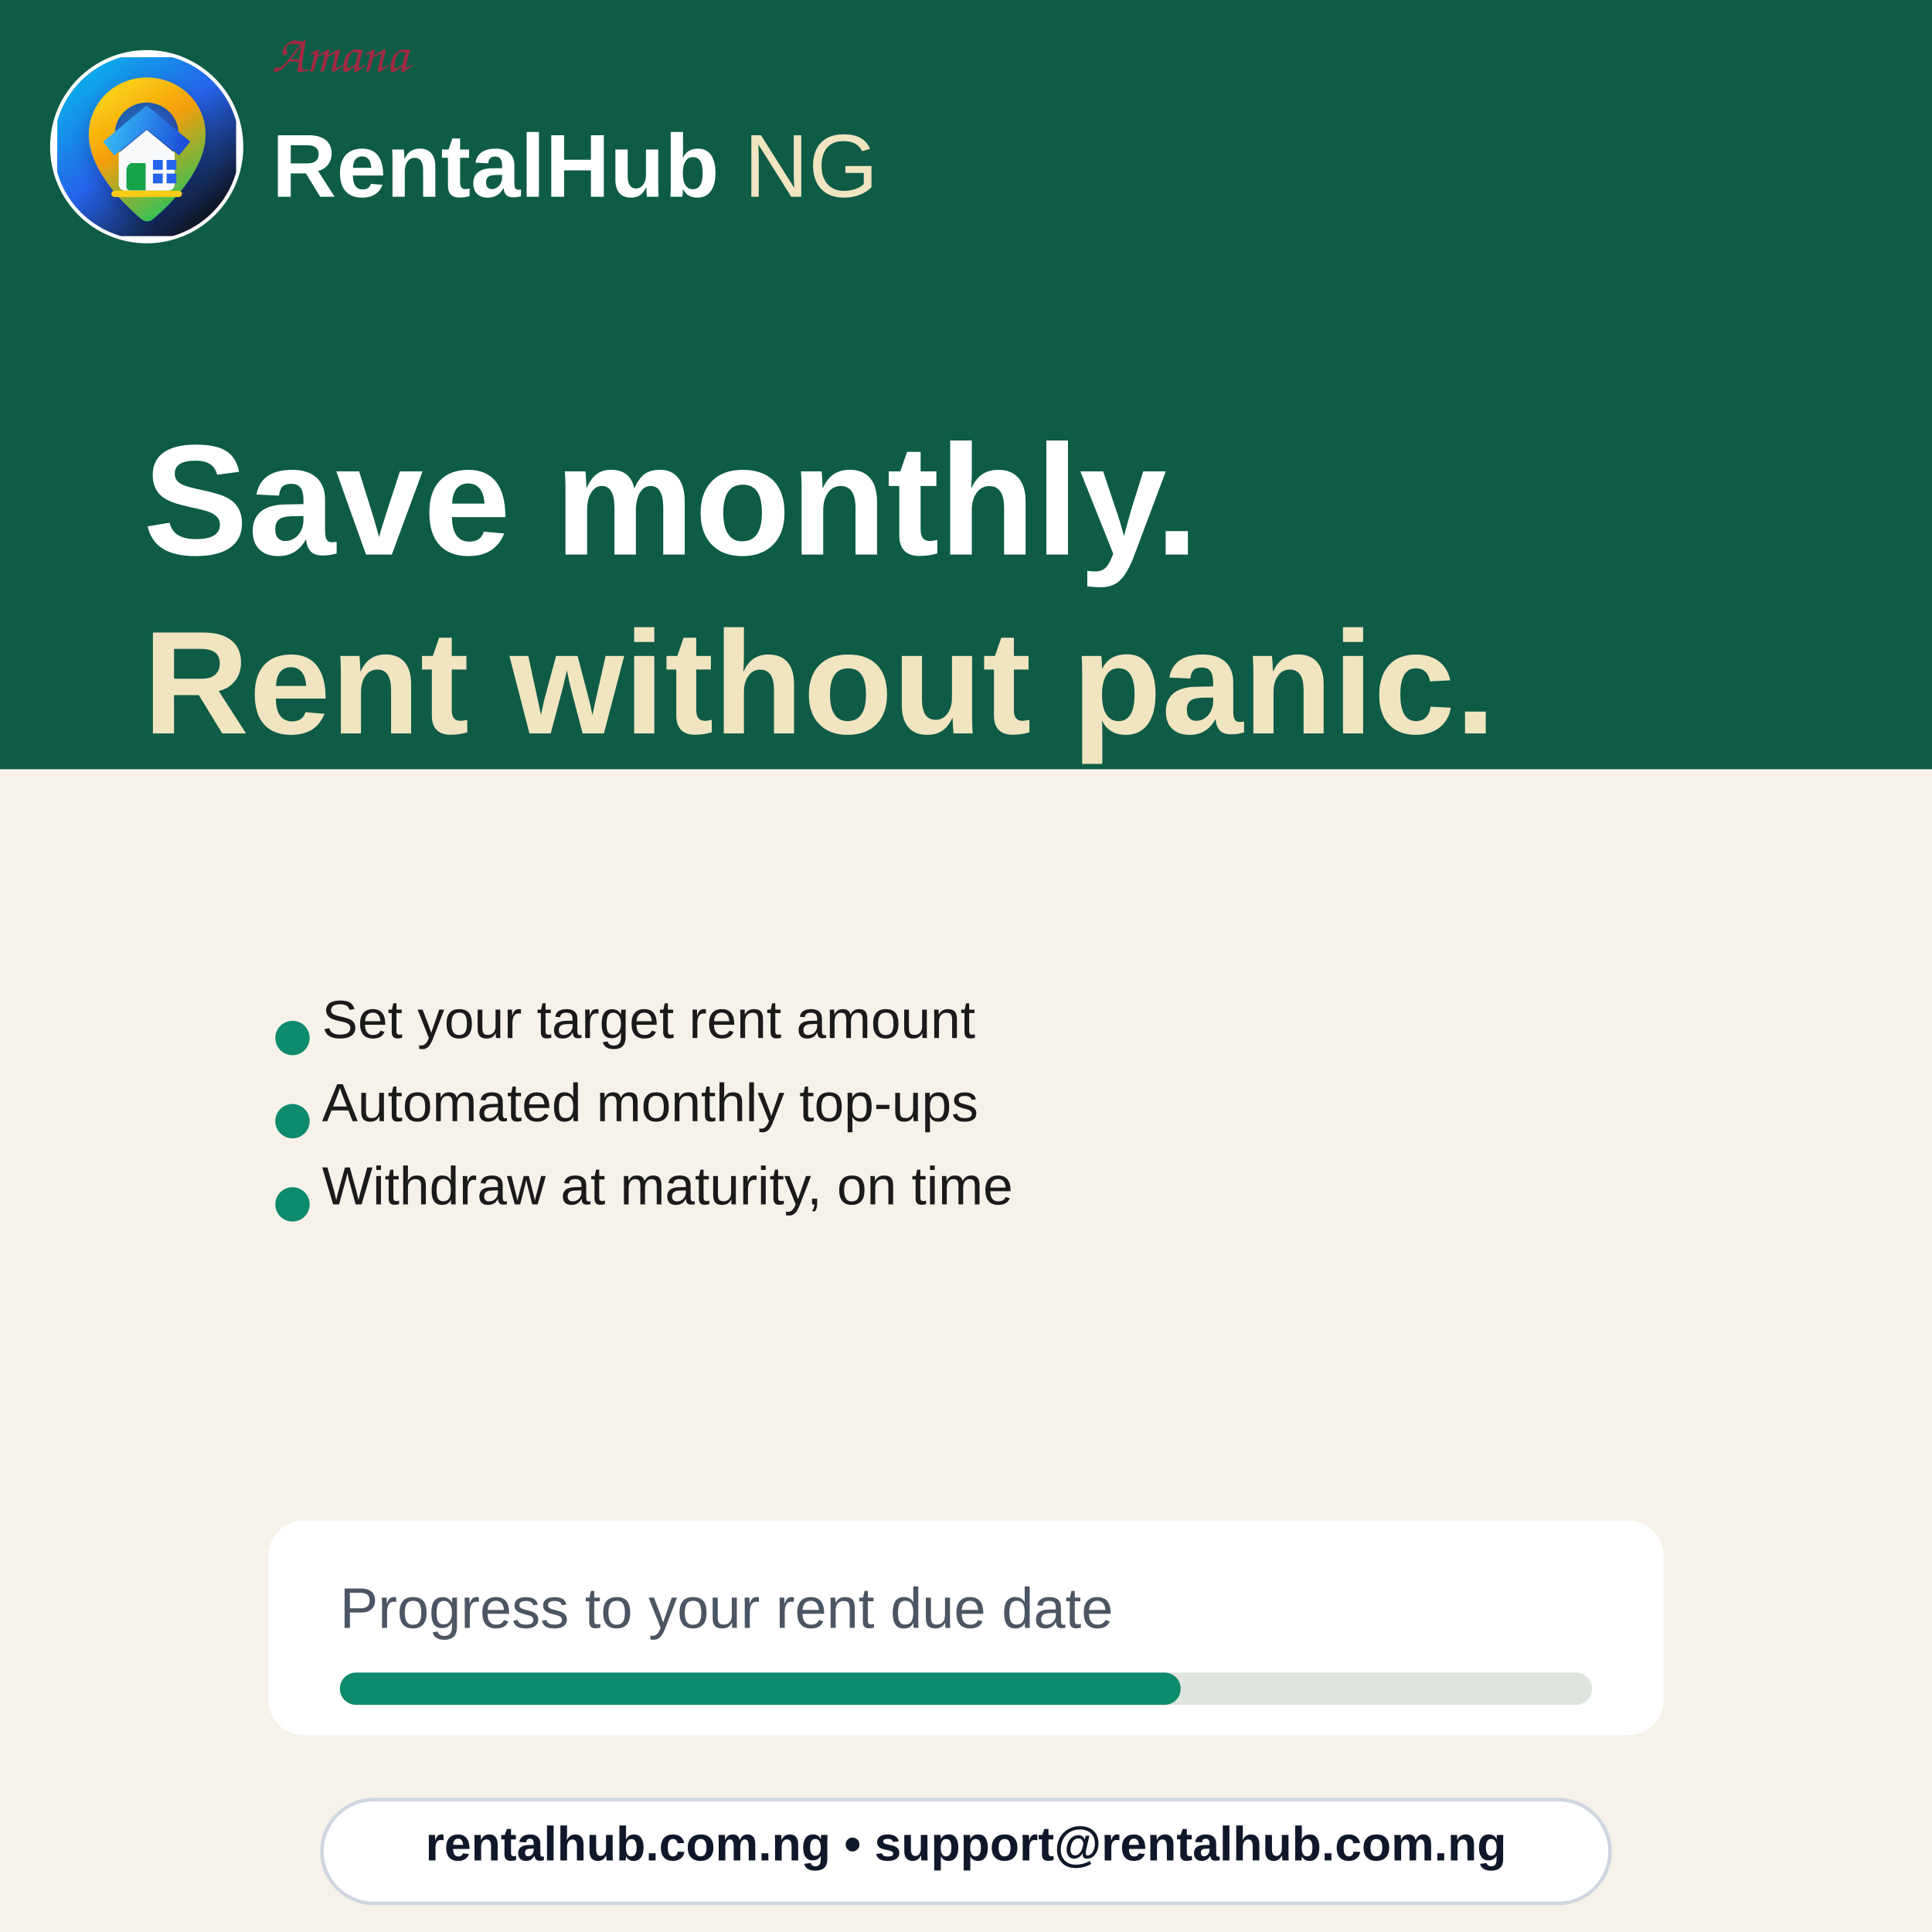
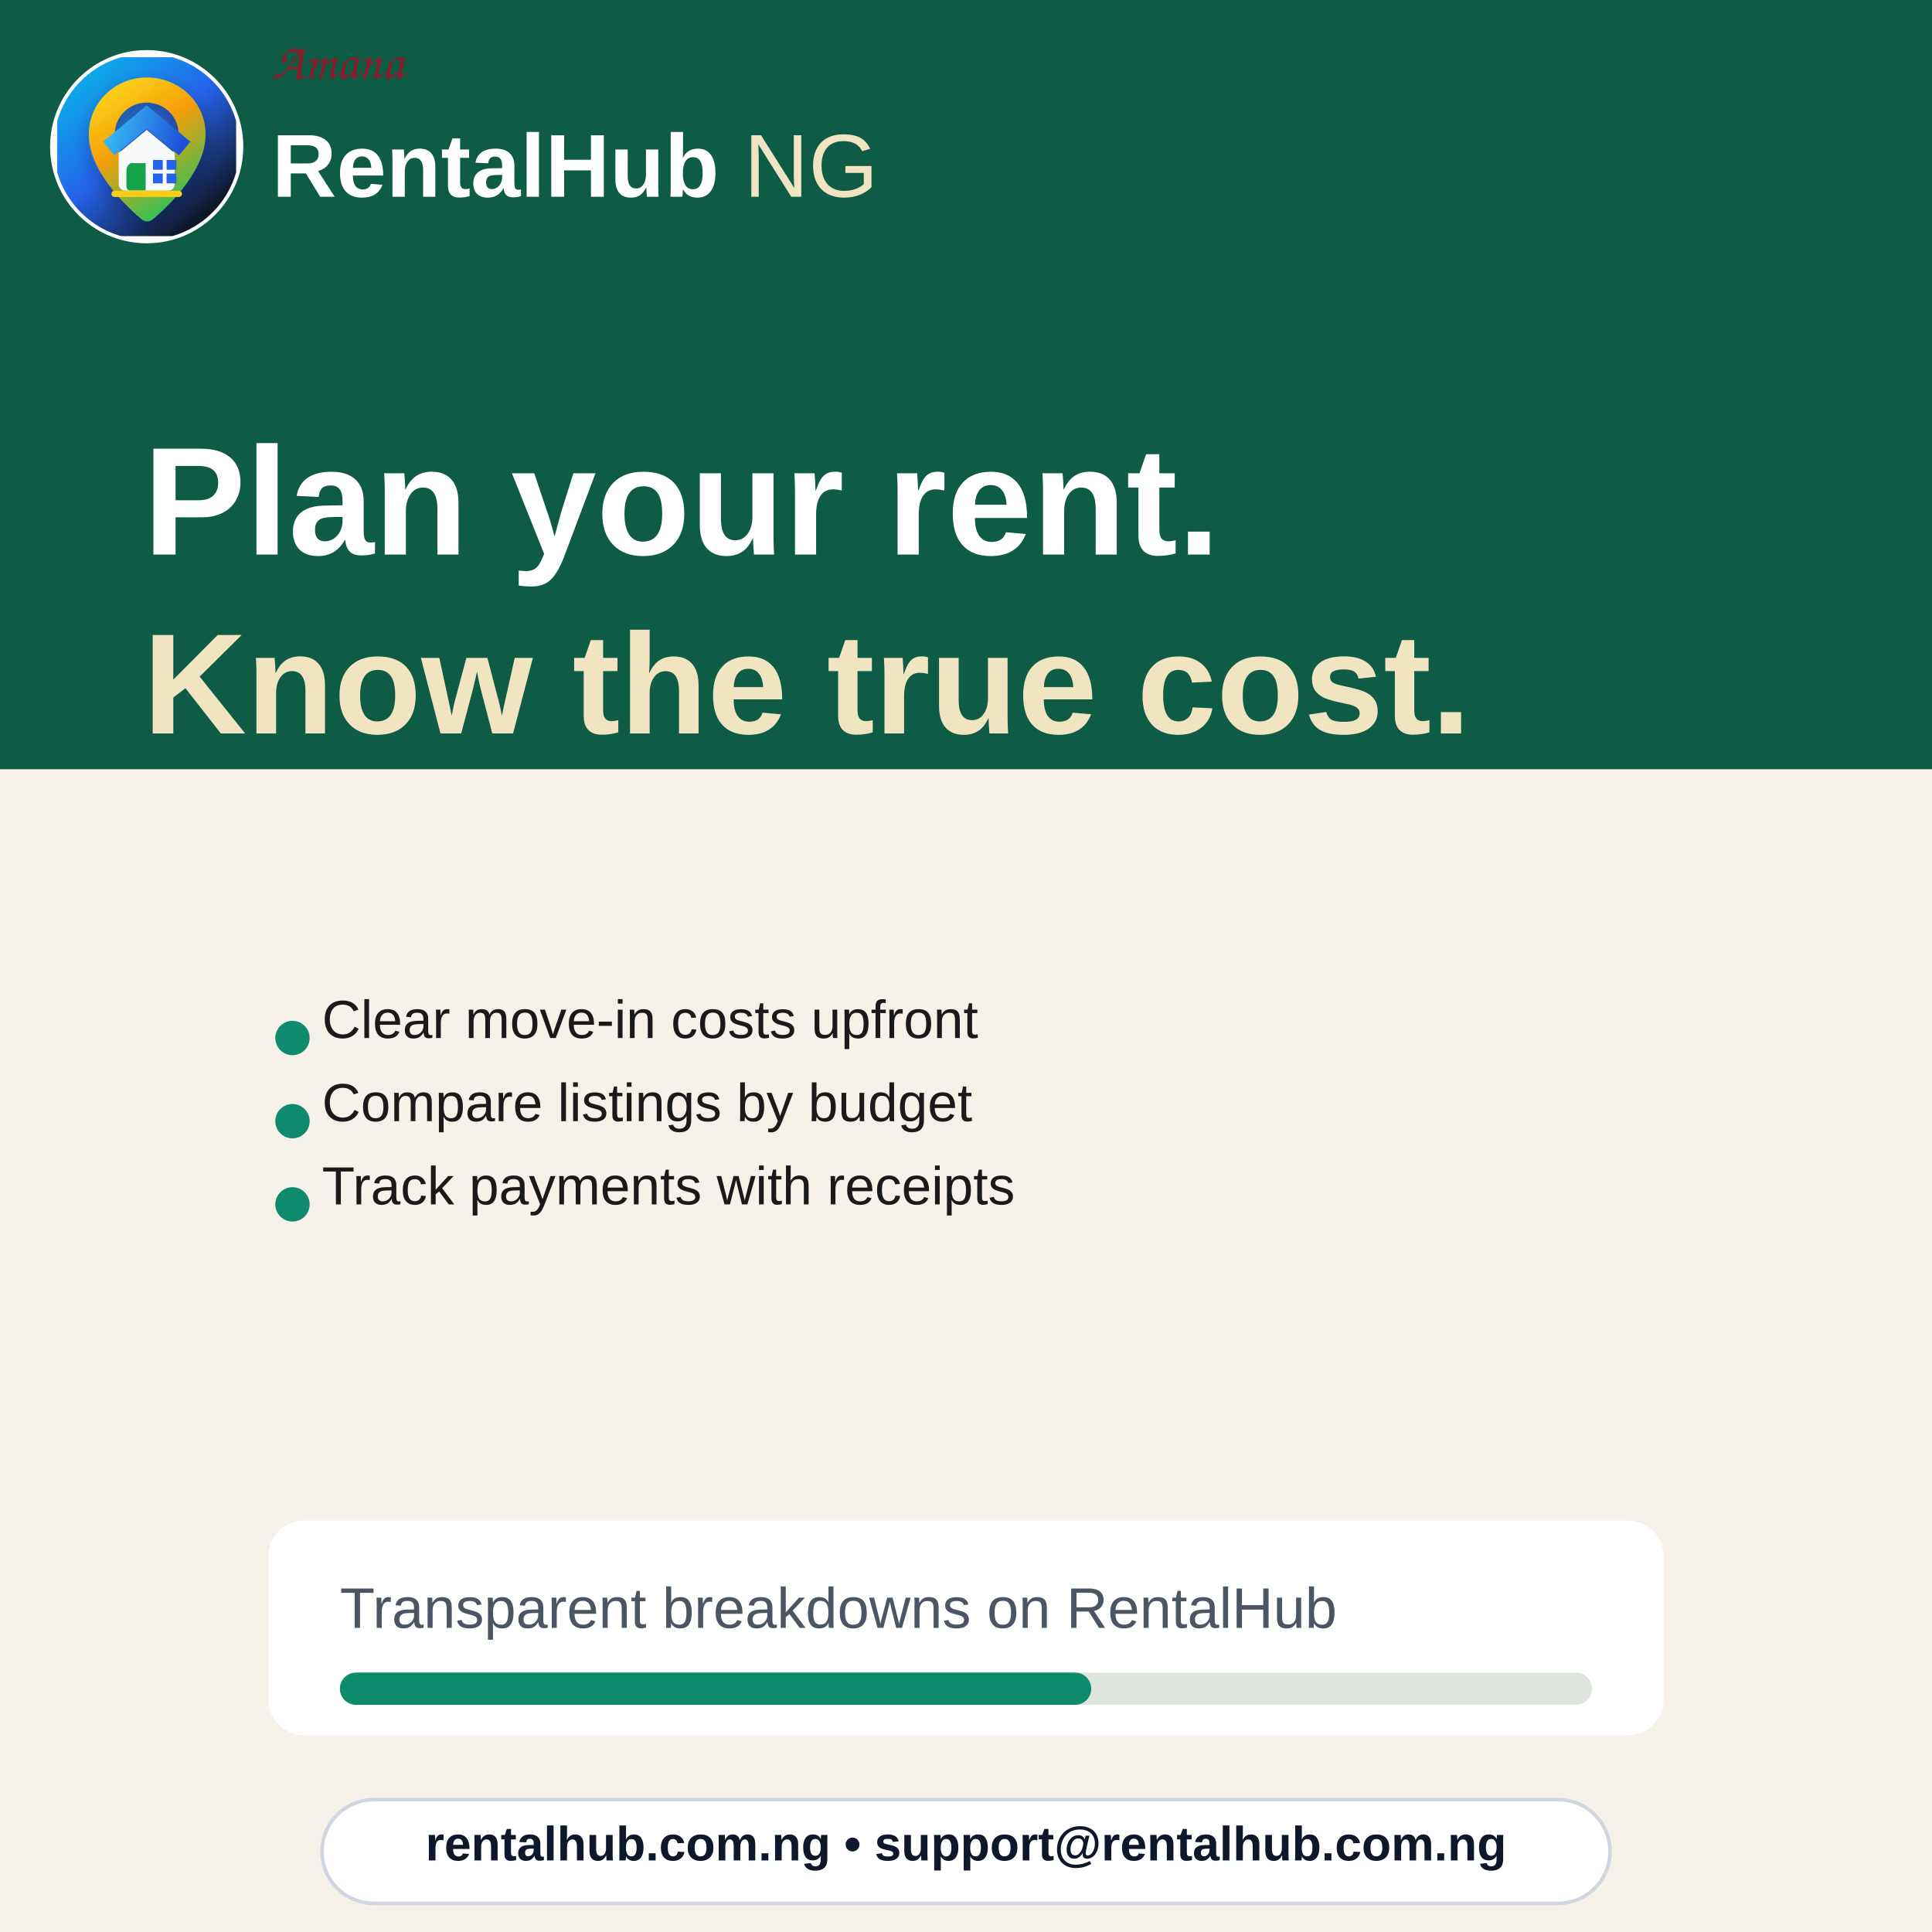
<svg xmlns="http://www.w3.org/2000/svg" width="1080" height="1080" viewBox="0 0 1080 1080" preserveAspectRatio="xMidYMid slice">
  <defs>
    <linearGradient id="sky" x1="96" x2="416" y1="62" y2="450" gradientUnits="userSpaceOnUse">
      <stop offset="0" stop-color="#0ea5e9" />
      <stop offset="0.46" stop-color="#2563eb" />
      <stop offset="1" stop-color="#0f172a" />
    </linearGradient>
    <linearGradient id="pin" x1="160" x2="372" y1="104" y2="430" gradientUnits="userSpaceOnUse">
      <stop offset="0" stop-color="#facc15" />
      <stop offset="0.38" stop-color="#f59e0b" />
      <stop offset="1" stop-color="#22c55e" />
    </linearGradient>
    <linearGradient id="roof" x1="148" x2="363" y1="180" y2="250" gradientUnits="userSpaceOnUse">
      <stop offset="0" stop-color="#38bdf8" />
      <stop offset="1" stop-color="#1d4ed8" />
    </linearGradient>
    <filter id="shadow" x="-25%" y="-20%" width="150%" height="160%">
      <feDropShadow dx="0" dy="20" stdDeviation="24" flood-color="#0f172a" flood-opacity="0.24" />
    </filter>
  </defs>
  <rect width="1080" height="1080" fill="#F6F2E9" />
  <rect width="1080" height="430" fill="#0E5C46" />
  <clipPath id="logoclip">
    <circle cx="82" cy="82" r="52" />
  </clipPath>
  <circle cx="82" cy="82" r="54" fill="#ffffff" />
  <g clip-path="url(#logoclip)">
    <g transform="translate(32, 32) scale(0.1953125)">
      <rect width="512" height="512" rx="112" fill="url(#sky)" />
      <circle cx="256" cy="226" r="168" fill="#ffffff" opacity="0.08" />
      <circle cx="256" cy="226" r="132" fill="#0f172a" opacity="0.2" />
      <path filter="url(#shadow)" d="M256 58c-91.4 0-165.5 72.7-165.5 162.4 0 115.4 128.2 224.2 151.4 243.6a24.5 24.5 0 0 0 31.2 0c23.2-19.4 151.4-128.2 151.4-243.6C424.5 130.7 350.4 58 256 58Zm0 250.8c-50.4 0-91.3-40.1-91.3-89.6S205.6 129.6 256 129.6s91.3 40.1 91.3 89.6-40.9 89.6-91.3 89.6Z" fill="url(#pin)" />
      <path d="M131 241.8 256 138l125 103.8-32.5 39.1L256 204.3l-92.5 76.6L131 241.8Z" fill="url(#roof)" />
      <path d="M176 274.2 256 208l80 66.2v89.6a18 18 0 0 1-18 18H194a18 18 0 0 1-18-18v-89.6Z" fill="#f8fafc" />
      <path d="M208 303h45v78h-45a10 10 0 0 1-10-10v-48a22 22 0 0 1 22-22Z" fill="#16a34a" />
      <path d="M274 294h28v28h-28v-28Zm39 0h28v28h-28v-28Zm-39 39h28v28h-28v-28Zm39 0h28v28h-28v-28Z" fill="#2563eb" />
      <path d="M164 391h184" stroke="#facc15" stroke-linecap="round" stroke-width="18" />
    </g>
  </g>
-   <text x="152" y="40" font-family="'Segoe Script', 'Brush Script MT', 'Lucida Handwriting', cursive" font-size="30" fill="#a12a40">Amana</text>
-   <text x="152" y="110" font-family="Arial, Helvetica, sans-serif" font-weight="800" font-size="50" fill="#FFFFFF">RentalHub <tspan font-weight="400" fill="#F1E4C0">NG</tspan>
-   </text>
-   <text x="80" y="310" font-family="Arial, Helvetica, sans-serif" font-weight="800" font-size="88" fill="#FFFFFF">Save monthly.</text>
-   <text x="80" y="410" font-family="Arial, Helvetica, sans-serif" font-weight="800" font-size="82" fill="#F1E4C0">Rent without panic.</text>
+   <g class="brand-lockup">
+     <text x="152" y="44" font-family="'AmanaScript','Segoe Script','Brush Script MT','Lucida Handwriting',cursive" font-size="29" fill="#8B1C2B">Amana</text>
+     <text x="152" y="110" font-family="Arial,Helvetica,sans-serif" font-weight="800" font-size="50" fill="#FFFFFF">RentalHub <tspan font-weight="400" fill="#F1E4C0">NG</tspan>
+     </text>
+   </g>
+   <text x="80" y="310" font-family="Arial, Helvetica, sans-serif" font-weight="800" font-size="86" fill="#FFFFFF">Plan your rent.</text>
+   <text x="80" y="410" font-family="Arial, Helvetica, sans-serif" font-weight="800" font-size="80" fill="#F1E4C0">Know the true cost.</text>
  <circle cx="163.5" cy="580.25" r="9.6" fill="#0E8A6D" />
-   <text x="180" y="580.25" font-family="Arial, Helvetica, sans-serif" font-size="30" fill="#1A1A1A">Set your target rent amount</text>
+   <text x="180" y="580.25" font-family="Arial, Helvetica, sans-serif" font-size="30" fill="#1A1A1A">Clear move-in costs upfront</text>
  <circle cx="163.5" cy="626.75" r="9.6" fill="#0E8A6D" />
-   <text x="180" y="626.75" font-family="Arial, Helvetica, sans-serif" font-size="30" fill="#1A1A1A">Automated monthly top-ups</text>
+   <text x="180" y="626.75" font-family="Arial, Helvetica, sans-serif" font-size="30" fill="#1A1A1A">Compare listings by budget</text>
  <circle cx="163.5" cy="673.25" r="9.6" fill="#0E8A6D" />
-   <text x="180" y="673.25" font-family="Arial, Helvetica, sans-serif" font-size="30" fill="#1A1A1A">Withdraw at maturity, on time</text>
+   <text x="180" y="673.25" font-family="Arial, Helvetica, sans-serif" font-size="30" fill="#1A1A1A">Track payments with receipts</text>
  <rect x="150" y="850" width="780" height="120" rx="20" fill="#ffffff" />
-   <text x="190" y="910" font-family="Arial, Helvetica, sans-serif" font-size="32" fill="#4B5563">Progress to your rent due date</text>
+   <text x="190" y="910" font-family="Arial, Helvetica, sans-serif" font-size="32" fill="#4B5563">Transparent breakdowns on RentalHub</text>
  <rect x="190" y="935" width="700" height="18" rx="9" fill="#DDE5DE" />
-   <rect x="190" y="935" width="470" height="18" rx="9" fill="#0E8A6D" />
+   <rect x="190" y="935" width="420" height="18" rx="9" fill="#0E8A6D" />
  <rect x="180" y="1006" width="720" height="58" rx="29" fill="#FFFFFF" stroke="#CFD6E0" stroke-width="2" />
-   <text x="540" y="1040" text-anchor="middle" font-family="Arial, Helvetica, sans-serif" font-weight="600" font-size="27" fill="#0f172a">rentalhub.com.ng  •  support@rentalhub.com.ng</text>
+   <text x="540" y="1040" text-anchor="middle" font-family="Arial,Helvetica,sans-serif" font-weight="600" font-size="27" fill="#0f172a">rentalhub.com.ng  •  support@rentalhub.com.ng</text>
</svg>
